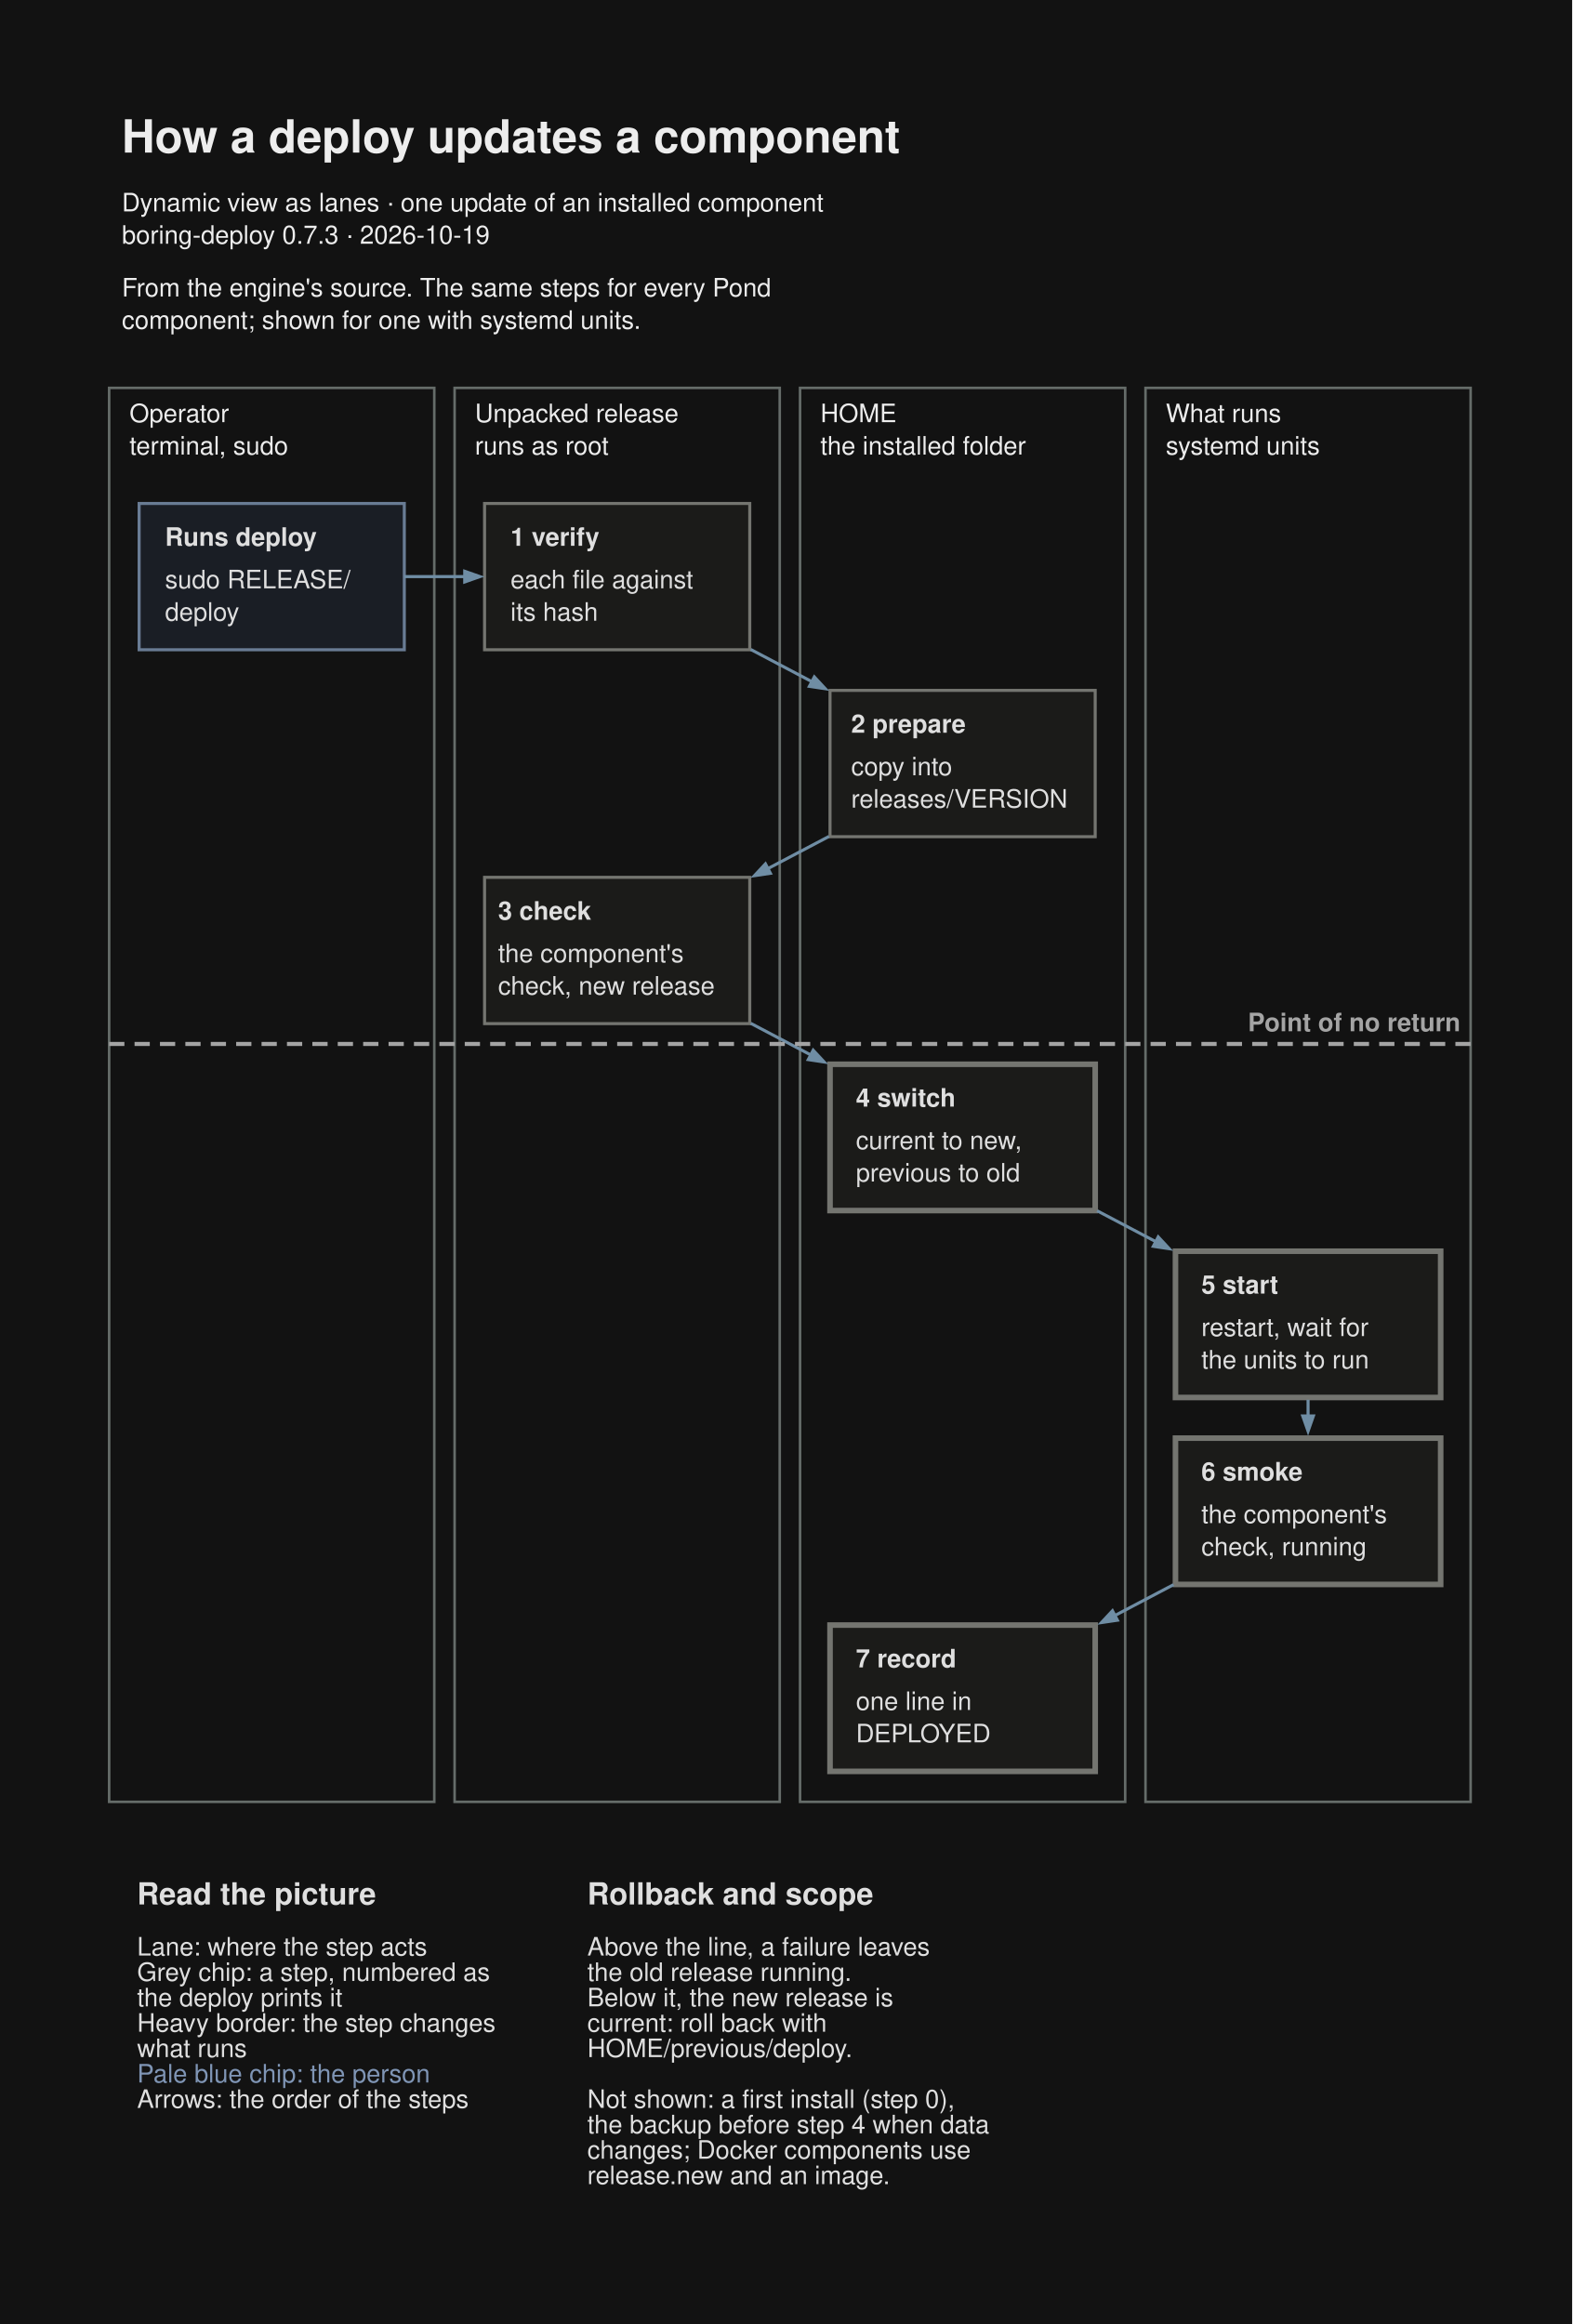
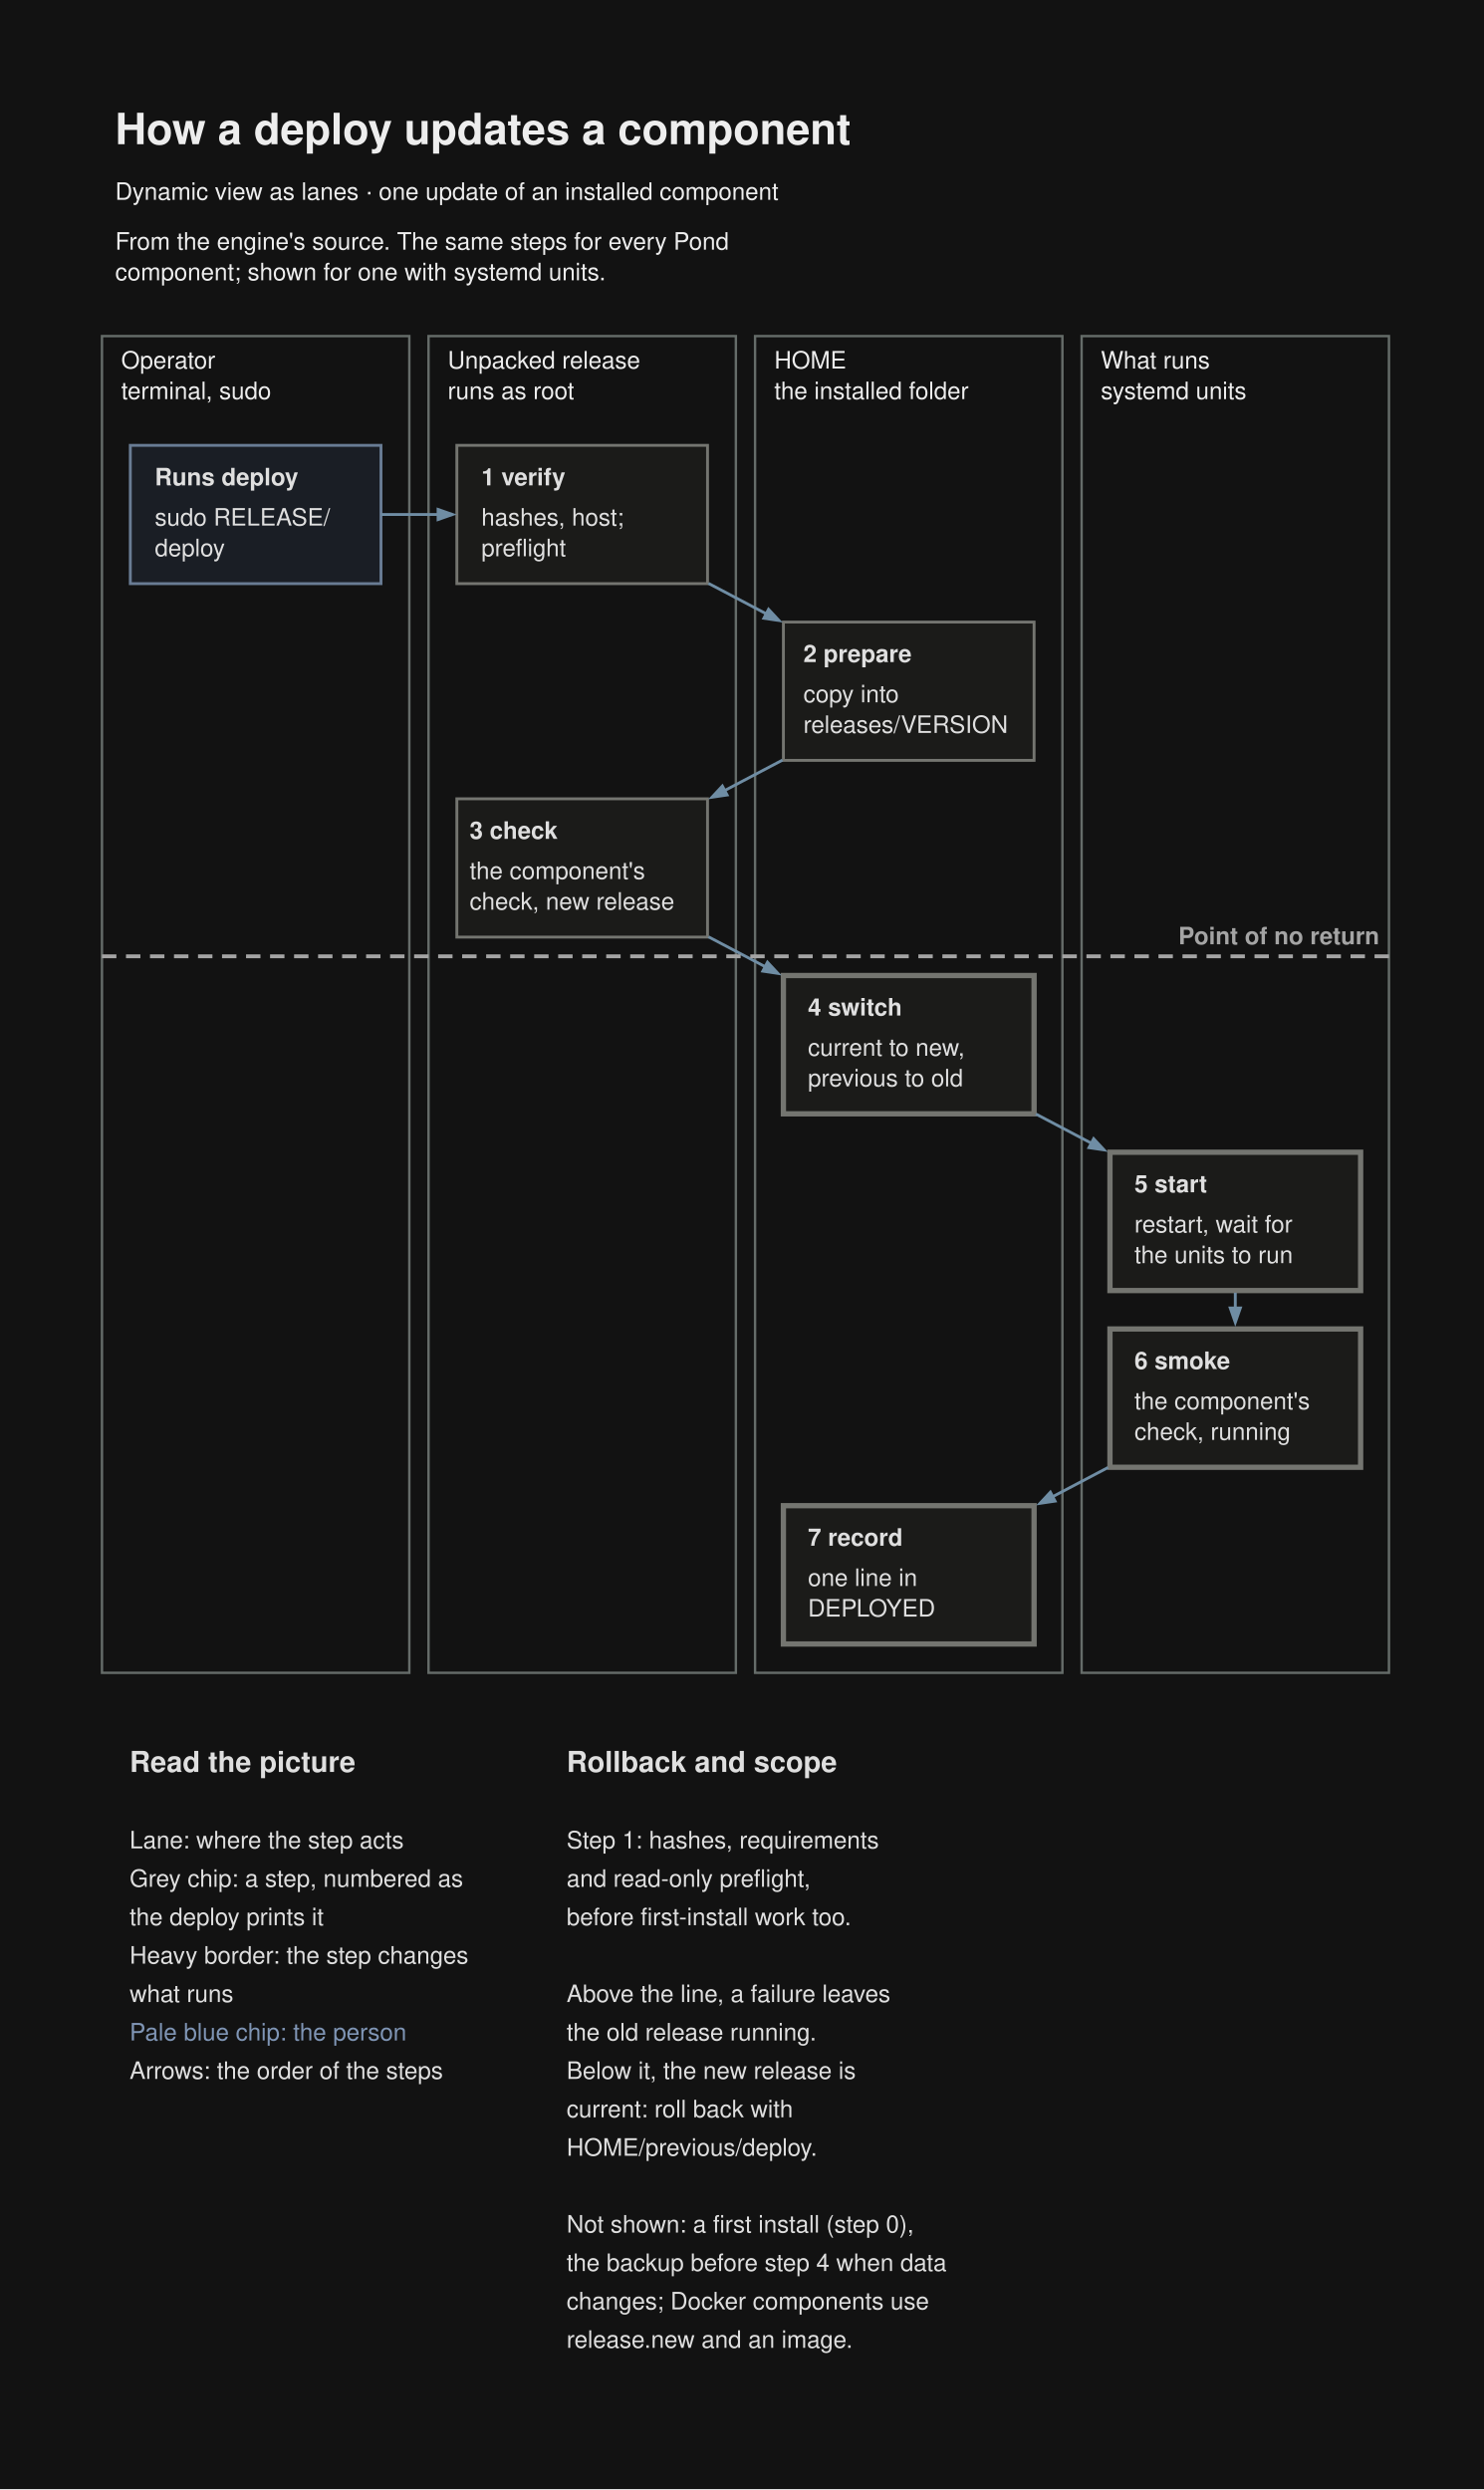
- <svg xmlns="http://www.w3.org/2000/svg" width="619pt" height="915pt" viewBox="0.00 0.00 619.00 915.00">
-   <g id="graph0" class="graph" transform="scale(1 1) rotate(0) translate(31.97 883.42)">
-     <polygon fill="#121212" stroke="none" points="-31.97,31.97 -31.97,-883.42 586.97,-883.42 586.97,31.97 -31.97,31.97" />
-     <text fill="#ededed" xml:space="preserve" text-anchor="start" x="16" y="-823.35" font-family="Helvetica,sans-Serif" font-weight="bold" font-size="18.00">How a deploy updates a component</text>
-     <text fill="#ededed" xml:space="preserve" text-anchor="start" x="16" y="-800.2" font-family="Helvetica,sans-Serif" font-size="10.00">Dynamic view as lanes · one update of an installed component</text>
-     <text fill="#ededed" xml:space="preserve" text-anchor="start" x="16" y="-787.45" font-family="Helvetica,sans-Serif" font-size="10.00">boring-deploy 0.7.3 · 2026-10-19</text>
-     <text fill="#ededed" xml:space="preserve" text-anchor="start" x="16" y="-766.7" font-family="Helvetica,sans-Serif" font-size="10.00">From the engine's source. The same steps for every Pond</text>
-     <text fill="#ededed" xml:space="preserve" text-anchor="start" x="16" y="-753.95" font-family="Helvetica,sans-Serif" font-size="10.00">component; shown for one with systemd units.</text>
+ <svg xmlns="http://www.w3.org/2000/svg" width="618pt" height="1037pt" viewBox="0.00 0.00 618.00 1037.00">
+   <g id="graph0" class="graph" transform="scale(1 1) rotate(0) translate(31.97 1004.67)">
+     <polygon fill="#121212" stroke="none" points="-31.97,31.97 -31.97,-1004.67 586.47,-1004.67 586.47,31.97 -31.97,31.97" />
+     <text fill="#ededed" xml:space="preserve" text-anchor="start" x="16" y="-944.6" font-family="Helvetica,sans-Serif" font-weight="bold" font-size="18.00">How a deploy updates a component</text>
+     <text fill="#ededed" xml:space="preserve" text-anchor="start" x="16" y="-921.45" font-family="Helvetica,sans-Serif" font-size="10.00">Dynamic view as lanes · one update of an installed component</text>
+     <text fill="#ededed" xml:space="preserve" text-anchor="start" x="16" y="-900.7" font-family="Helvetica,sans-Serif" font-size="10.00">From the engine's source. The same steps for every Pond</text>
+     <text fill="#ededed" xml:space="preserve" text-anchor="start" x="16" y="-887.95" font-family="Helvetica,sans-Serif" font-size="10.00">component; shown for one with systemd units.</text>
    <g id="clust1" class="cluster">
-       <polygon fill="#121212" stroke="#656c69" points="11,-174 11,-730.7 139,-730.7 139,-174 11,-174" />
-       <text fill="#ededed" xml:space="preserve" text-anchor="start" x="19" y="-717.2" font-family="Helvetica,sans-Serif" font-size="10.00">Operator</text>
-       <text fill="#ededed" xml:space="preserve" text-anchor="start" x="19" y="-704.45" font-family="Helvetica,sans-Serif" font-size="10.00">terminal, sudo</text>
+       <polygon fill="#121212" stroke="#656c69" points="10.5,-308 10.5,-864.7 138.5,-864.7 138.5,-308 10.5,-308" />
+       <text fill="#ededed" xml:space="preserve" text-anchor="start" x="18.5" y="-851.2" font-family="Helvetica,sans-Serif" font-size="10.00">Operator</text>
+       <text fill="#ededed" xml:space="preserve" text-anchor="start" x="18.5" y="-838.45" font-family="Helvetica,sans-Serif" font-size="10.00">terminal, sudo</text>
    </g>
    <g id="clust2" class="cluster">
-       <polygon fill="#121212" stroke="#656c69" points="147,-174 147,-730.7 275,-730.7 275,-174 147,-174" />
-       <text fill="#ededed" xml:space="preserve" text-anchor="start" x="155" y="-717.2" font-family="Helvetica,sans-Serif" font-size="10.00">Unpacked release</text>
-       <text fill="#ededed" xml:space="preserve" text-anchor="start" x="155" y="-704.45" font-family="Helvetica,sans-Serif" font-size="10.00">runs as root</text>
+       <polygon fill="#121212" stroke="#656c69" points="146.5,-308 146.5,-864.7 274.5,-864.7 274.5,-308 146.5,-308" />
+       <text fill="#ededed" xml:space="preserve" text-anchor="start" x="154.5" y="-851.2" font-family="Helvetica,sans-Serif" font-size="10.00">Unpacked release</text>
+       <text fill="#ededed" xml:space="preserve" text-anchor="start" x="154.5" y="-838.45" font-family="Helvetica,sans-Serif" font-size="10.00">runs as root</text>
    </g>
    <g id="clust3" class="cluster">
-       <polygon fill="#121212" stroke="#656c69" points="283,-174 283,-730.7 411,-730.7 411,-174 283,-174" />
-       <text fill="#ededed" xml:space="preserve" text-anchor="start" x="291" y="-717.2" font-family="Helvetica,sans-Serif" font-size="10.00">HOME</text>
-       <text fill="#ededed" xml:space="preserve" text-anchor="start" x="291" y="-704.45" font-family="Helvetica,sans-Serif" font-size="10.00">the installed folder</text>
+       <polygon fill="#121212" stroke="#656c69" points="282.5,-308 282.5,-864.7 410.5,-864.7 410.5,-308 282.5,-308" />
+       <text fill="#ededed" xml:space="preserve" text-anchor="start" x="290.5" y="-851.2" font-family="Helvetica,sans-Serif" font-size="10.00">HOME</text>
+       <text fill="#ededed" xml:space="preserve" text-anchor="start" x="290.5" y="-838.45" font-family="Helvetica,sans-Serif" font-size="10.00">the installed folder</text>
    </g>
    <g id="clust4" class="cluster">
-       <polygon fill="#121212" stroke="#656c69" points="419,-174 419,-730.7 547,-730.7 547,-174 419,-174" />
-       <text fill="#ededed" xml:space="preserve" text-anchor="start" x="427" y="-717.2" font-family="Helvetica,sans-Serif" font-size="10.00">What runs</text>
-       <text fill="#ededed" xml:space="preserve" text-anchor="start" x="427" y="-704.45" font-family="Helvetica,sans-Serif" font-size="10.00">systemd units</text>
+       <polygon fill="#121212" stroke="#656c69" points="418.5,-308 418.5,-864.7 546.5,-864.7 546.5,-308 418.5,-308" />
+       <text fill="#ededed" xml:space="preserve" text-anchor="start" x="426.5" y="-851.2" font-family="Helvetica,sans-Serif" font-size="10.00">What runs</text>
+       <text fill="#ededed" xml:space="preserve" text-anchor="start" x="426.5" y="-838.45" font-family="Helvetica,sans-Serif" font-size="10.00">systemd units</text>
    </g>
    <g id="node1" class="node">
-       <polygon fill="#1a1e25" stroke="#697c94" stroke-width="1.2" points="127.2,-685.2 22.8,-685.2 22.8,-627.6 127.2,-627.6 127.2,-685.2" />
-       <text xml:space="preserve" text-anchor="start" x="33" y="-668.53" font-family="Helvetica,sans-Serif" font-weight="bold" font-size="10.00" fill="#dfdfdf">Runs deploy</text>
-       <text xml:space="preserve" text-anchor="start" x="33" y="-651.78" font-family="Helvetica,sans-Serif" font-size="10.00" fill="#dfdfdf">sudo RELEASE/</text>
-       <text xml:space="preserve" text-anchor="start" x="33" y="-639.03" font-family="Helvetica,sans-Serif" font-size="10.00" fill="#dfdfdf">deploy</text>
+       <polygon fill="#1a1e25" stroke="#697c94" stroke-width="1.2" points="126.7,-819.2 22.3,-819.2 22.3,-761.6 126.7,-761.6 126.7,-819.2" />
+       <text xml:space="preserve" text-anchor="start" x="32.5" y="-802.53" font-family="Helvetica,sans-Serif" font-weight="bold" font-size="10.00" fill="#dfdfdf">Runs deploy</text>
+       <text xml:space="preserve" text-anchor="start" x="32.5" y="-785.78" font-family="Helvetica,sans-Serif" font-size="10.00" fill="#dfdfdf">sudo RELEASE/</text>
+       <text xml:space="preserve" text-anchor="start" x="32.5" y="-773.03" font-family="Helvetica,sans-Serif" font-size="10.00" fill="#dfdfdf">deploy</text>
    </g>
    <g id="node3" class="node">
-       <polygon fill="#1b1b19" stroke="#747570" stroke-width="1.2" points="263.2,-685.2 158.8,-685.2 158.8,-627.6 263.2,-627.6 263.2,-685.2" />
-       <text xml:space="preserve" text-anchor="start" x="169" y="-668.53" font-family="Helvetica,sans-Serif" font-weight="bold" font-size="10.00" fill="#dfdfdf">1 verify</text>
-       <text xml:space="preserve" text-anchor="start" x="169" y="-651.78" font-family="Helvetica,sans-Serif" font-size="10.00" fill="#dfdfdf">each file against</text>
-       <text xml:space="preserve" text-anchor="start" x="169" y="-639.03" font-family="Helvetica,sans-Serif" font-size="10.00" fill="#dfdfdf">its hash</text>
+       <polygon fill="#1b1b19" stroke="#747570" stroke-width="1.2" points="262.7,-819.2 158.3,-819.2 158.3,-761.6 262.7,-761.6 262.7,-819.2" />
+       <text xml:space="preserve" text-anchor="start" x="168.5" y="-802.53" font-family="Helvetica,sans-Serif" font-weight="bold" font-size="10.00" fill="#dfdfdf">1 verify</text>
+       <text xml:space="preserve" text-anchor="start" x="168.5" y="-785.78" font-family="Helvetica,sans-Serif" font-size="10.00" fill="#dfdfdf">hashes, host;</text>
+       <text xml:space="preserve" text-anchor="start" x="168.5" y="-773.03" font-family="Helvetica,sans-Serif" font-size="10.00" fill="#dfdfdf">preflight</text>
    </g>
    <g id="edge8" class="edge">
-       <path fill="none" stroke="#6f8da4" stroke-width="1.2" d="M127.2,-656.4C127.2,-656.4 142.14,-656.4 151.47,-656.4" />
-       <polygon fill="#6f8da4" stroke="#6f8da4" stroke-width="1.2" points="150.98,-658.5 156.98,-656.4 150.98,-654.3 150.98,-658.5" />
+       <path fill="none" stroke="#6f8da4" stroke-width="1.2" d="M126.7,-790.4C126.7,-790.4 141.64,-790.4 150.97,-790.4" />
+       <polygon fill="#6f8da4" stroke="#6f8da4" stroke-width="1.2" points="150.48,-792.5 156.48,-790.4 150.48,-788.3 150.48,-792.5" />
    </g>
    <g id="node14" class="node">
-       <text xml:space="preserve" text-anchor="start" x="22" y="-133.6" font-family="Helvetica,sans-Serif" font-weight="bold" font-size="12.00" fill="#dfdfdf">Read the picture</text>
-       <text xml:space="preserve" text-anchor="start" x="22" y="-113.5" font-family="Helvetica,sans-Serif" font-size="10.00" fill="#dfdfdf">Lane: where the step acts</text>
-       <text xml:space="preserve" text-anchor="start" x="22" y="-103.5" font-family="Helvetica,sans-Serif" font-size="10.00" fill="#dfdfdf">Grey chip: a step, numbered as</text>
-       <text xml:space="preserve" text-anchor="start" x="22" y="-93.5" font-family="Helvetica,sans-Serif" font-size="10.00" fill="#dfdfdf">the deploy prints it</text>
-       <text xml:space="preserve" text-anchor="start" x="22" y="-83.5" font-family="Helvetica,sans-Serif" font-size="10.00" fill="#dfdfdf">Heavy border: the step changes</text>
-       <text xml:space="preserve" text-anchor="start" x="22" y="-73.5" font-family="Helvetica,sans-Serif" font-size="10.00" fill="#dfdfdf">what runs</text>
-       <text xml:space="preserve" text-anchor="start" x="22" y="-63.5" font-family="Helvetica,sans-Serif" font-size="10.00" fill="#7f95b5">Pale blue chip: the person</text>
-       <text xml:space="preserve" text-anchor="start" x="22" y="-53.5" font-family="Helvetica,sans-Serif" font-size="10.00" fill="#dfdfdf">Arrows: the order of the steps</text>
-       <text xml:space="preserve" text-anchor="start" x="199.25" y="-133.6" font-family="Helvetica,sans-Serif" font-weight="bold" font-size="12.00" fill="#dfdfdf">Rollback and scope</text>
-       <text xml:space="preserve" text-anchor="start" x="199.25" y="-113.5" font-family="Helvetica,sans-Serif" font-size="10.00" fill="#dfdfdf">Above the line, a failure leaves</text>
-       <text xml:space="preserve" text-anchor="start" x="199.25" y="-103.5" font-family="Helvetica,sans-Serif" font-size="10.00" fill="#dfdfdf">the old release running.</text>
-       <text xml:space="preserve" text-anchor="start" x="199.25" y="-93.5" font-family="Helvetica,sans-Serif" font-size="10.00" fill="#dfdfdf">Below it, the new release is</text>
-       <text xml:space="preserve" text-anchor="start" x="199.25" y="-83.5" font-family="Helvetica,sans-Serif" font-size="10.00" fill="#dfdfdf">current: roll back with</text>
-       <text xml:space="preserve" text-anchor="start" x="199.25" y="-73.5" font-family="Helvetica,sans-Serif" font-size="10.00" fill="#dfdfdf">HOME/previous/deploy.</text>
-       <text xml:space="preserve" text-anchor="start" x="199.25" y="-53.5" font-family="Helvetica,sans-Serif" font-size="10.00" fill="#dfdfdf">Not shown: a first install (step 0),</text>
-       <text xml:space="preserve" text-anchor="start" x="199.25" y="-43.5" font-family="Helvetica,sans-Serif" font-size="10.00" fill="#dfdfdf">the backup before step 4 when data</text>
-       <text xml:space="preserve" text-anchor="start" x="199.25" y="-33.5" font-family="Helvetica,sans-Serif" font-size="10.00" fill="#dfdfdf">changes; Docker components use</text>
-       <text xml:space="preserve" text-anchor="start" x="199.25" y="-23.5" font-family="Helvetica,sans-Serif" font-size="10.00" fill="#dfdfdf">release.new and an image.</text>
+       <text xml:space="preserve" text-anchor="start" x="22" y="-266.73" font-family="Helvetica,sans-Serif" font-weight="bold" font-size="12.00" fill="#dfdfdf">Read the picture</text>
+       <text xml:space="preserve" text-anchor="start" x="22" y="-250.88" font-family="Helvetica,sans-Serif" font-size="10.00" fill="#dfdfdf"> </text>
+       <text xml:space="preserve" text-anchor="start" x="22" y="-234.88" font-family="Helvetica,sans-Serif" font-size="10.00" fill="#dfdfdf">Lane: where the step acts</text>
+       <text xml:space="preserve" text-anchor="start" x="22" y="-218.88" font-family="Helvetica,sans-Serif" font-size="10.00" fill="#dfdfdf">Grey chip: a step, numbered as</text>
+       <text xml:space="preserve" text-anchor="start" x="22" y="-202.88" font-family="Helvetica,sans-Serif" font-size="10.00" fill="#dfdfdf">the deploy prints it</text>
+       <text xml:space="preserve" text-anchor="start" x="22" y="-186.88" font-family="Helvetica,sans-Serif" font-size="10.00" fill="#dfdfdf">Heavy border: the step changes</text>
+       <text xml:space="preserve" text-anchor="start" x="22" y="-170.88" font-family="Helvetica,sans-Serif" font-size="10.00" fill="#dfdfdf">what runs</text>
+       <text xml:space="preserve" text-anchor="start" x="22" y="-154.88" font-family="Helvetica,sans-Serif" font-size="10.00" fill="#7f95b5">Pale blue chip: the person</text>
+       <text xml:space="preserve" text-anchor="start" x="22" y="-138.88" font-family="Helvetica,sans-Serif" font-size="10.00" fill="#dfdfdf">Arrows: the order of the steps</text>
+       <text xml:space="preserve" text-anchor="start" x="204" y="-266.73" font-family="Helvetica,sans-Serif" font-weight="bold" font-size="12.00" fill="#dfdfdf">Rollback and scope</text>
+       <text xml:space="preserve" text-anchor="start" x="204" y="-250.88" font-family="Helvetica,sans-Serif" font-size="10.00" fill="#dfdfdf"> </text>
+       <text xml:space="preserve" text-anchor="start" x="204" y="-234.88" font-family="Helvetica,sans-Serif" font-size="10.00" fill="#dfdfdf">Step 1: hashes, requirements</text>
+       <text xml:space="preserve" text-anchor="start" x="204" y="-218.88" font-family="Helvetica,sans-Serif" font-size="10.00" fill="#dfdfdf">and read-only preflight,</text>
+       <text xml:space="preserve" text-anchor="start" x="204" y="-202.88" font-family="Helvetica,sans-Serif" font-size="10.00" fill="#dfdfdf">before first-install work too.</text>
+       <text xml:space="preserve" text-anchor="start" x="204" y="-186.88" font-family="Helvetica,sans-Serif" font-size="10.00" fill="#dfdfdf"> </text>
+       <text xml:space="preserve" text-anchor="start" x="204" y="-170.88" font-family="Helvetica,sans-Serif" font-size="10.00" fill="#dfdfdf">Above the line, a failure leaves</text>
+       <text xml:space="preserve" text-anchor="start" x="204" y="-154.88" font-family="Helvetica,sans-Serif" font-size="10.00" fill="#dfdfdf">the old release running.</text>
+       <text xml:space="preserve" text-anchor="start" x="204" y="-138.88" font-family="Helvetica,sans-Serif" font-size="10.00" fill="#dfdfdf">Below it, the new release is</text>
+       <text xml:space="preserve" text-anchor="start" x="204" y="-122.88" font-family="Helvetica,sans-Serif" font-size="10.00" fill="#dfdfdf">current: roll back with</text>
+       <text xml:space="preserve" text-anchor="start" x="204" y="-106.88" font-family="Helvetica,sans-Serif" font-size="10.00" fill="#dfdfdf">HOME/previous/deploy.</text>
+       <text xml:space="preserve" text-anchor="start" x="204" y="-90.88" font-family="Helvetica,sans-Serif" font-size="10.00" fill="#dfdfdf"> </text>
+       <text xml:space="preserve" text-anchor="start" x="204" y="-74.88" font-family="Helvetica,sans-Serif" font-size="10.00" fill="#dfdfdf">Not shown: a first install (step 0),</text>
+       <text xml:space="preserve" text-anchor="start" x="204" y="-58.88" font-family="Helvetica,sans-Serif" font-size="10.00" fill="#dfdfdf">the backup before step 4 when data</text>
+       <text xml:space="preserve" text-anchor="start" x="204" y="-42.88" font-family="Helvetica,sans-Serif" font-size="10.00" fill="#dfdfdf">changes; Docker components use</text>
+       <text xml:space="preserve" text-anchor="start" x="204" y="-26.88" font-family="Helvetica,sans-Serif" font-size="10.00" fill="#dfdfdf">release.new and an image.</text>
    </g>
    <g id="node4" class="node">
-       <polygon fill="#1b1b19" stroke="#747570" stroke-width="1.2" points="263.2,-538 158.8,-538 158.8,-480.4 263.2,-480.4 263.2,-538" />
-       <text xml:space="preserve" text-anchor="start" x="164.12" y="-521.33" font-family="Helvetica,sans-Serif" font-weight="bold" font-size="10.00" fill="#dfdfdf">3 check</text>
-       <text xml:space="preserve" text-anchor="start" x="164.12" y="-504.58" font-family="Helvetica,sans-Serif" font-size="10.00" fill="#dfdfdf">the component's</text>
-       <text xml:space="preserve" text-anchor="start" x="164.12" y="-491.83" font-family="Helvetica,sans-Serif" font-size="10.00" fill="#dfdfdf">check, new release</text>
+       <polygon fill="#1b1b19" stroke="#747570" stroke-width="1.2" points="262.7,-672 158.3,-672 158.3,-614.4 262.7,-614.4 262.7,-672" />
+       <text xml:space="preserve" text-anchor="start" x="163.62" y="-655.33" font-family="Helvetica,sans-Serif" font-weight="bold" font-size="10.00" fill="#dfdfdf">3 check</text>
+       <text xml:space="preserve" text-anchor="start" x="163.62" y="-638.58" font-family="Helvetica,sans-Serif" font-size="10.00" fill="#dfdfdf">the component's</text>
+       <text xml:space="preserve" text-anchor="start" x="163.62" y="-625.83" font-family="Helvetica,sans-Serif" font-size="10.00" fill="#dfdfdf">check, new release</text>
    </g>
    <g id="node6" class="node">
-       <polygon fill="#1b1b19" stroke="#747570" stroke-width="1.2" points="399.2,-611.6 294.8,-611.6 294.8,-554 399.2,-554 399.2,-611.6" />
-       <text xml:space="preserve" text-anchor="start" x="303.12" y="-594.93" font-family="Helvetica,sans-Serif" font-weight="bold" font-size="10.00" fill="#dfdfdf">2 prepare</text>
-       <text xml:space="preserve" text-anchor="start" x="303.12" y="-578.18" font-family="Helvetica,sans-Serif" font-size="10.00" fill="#dfdfdf">copy into</text>
-       <text xml:space="preserve" text-anchor="start" x="303.12" y="-565.43" font-family="Helvetica,sans-Serif" font-size="10.00" fill="#dfdfdf">releases/VERSION</text>
+       <polygon fill="#1b1b19" stroke="#747570" stroke-width="1.2" points="398.7,-745.6 294.3,-745.6 294.3,-688 398.7,-688 398.7,-745.6" />
+       <text xml:space="preserve" text-anchor="start" x="302.62" y="-728.93" font-family="Helvetica,sans-Serif" font-weight="bold" font-size="10.00" fill="#dfdfdf">2 prepare</text>
+       <text xml:space="preserve" text-anchor="start" x="302.62" y="-712.18" font-family="Helvetica,sans-Serif" font-size="10.00" fill="#dfdfdf">copy into</text>
+       <text xml:space="preserve" text-anchor="start" x="302.62" y="-699.43" font-family="Helvetica,sans-Serif" font-size="10.00" fill="#dfdfdf">releases/VERSION</text>
    </g>
    <g id="edge9" class="edge">
-       <path fill="none" stroke="#6f8da4" stroke-width="1.2" d="M263.58,-627.72C271.52,-623.54 279.76,-619.2 287.83,-614.95" />
-       <polygon fill="#6f8da4" stroke="#6f8da4" stroke-width="1.2" points="288.62,-616.91 292.95,-612.25 286.66,-613.19 288.62,-616.91" />
+       <path fill="none" stroke="#6f8da4" stroke-width="1.2" d="M263.08,-761.72C271.02,-757.54 279.26,-753.2 287.33,-748.95" />
+       <polygon fill="#6f8da4" stroke="#6f8da4" stroke-width="1.2" points="288.12,-750.91 292.45,-746.25 286.16,-747.19 288.12,-750.91" />
    </g>
    <g id="node7" class="node">
-       <polygon fill="#1b1b19" stroke="#747570" stroke-width="2.2" points="399.2,-464.4 294.8,-464.4 294.8,-406.8 399.2,-406.8 399.2,-464.4" />
-       <text xml:space="preserve" text-anchor="start" x="305" y="-447.73" font-family="Helvetica,sans-Serif" font-weight="bold" font-size="10.00" fill="#dfdfdf">4 switch</text>
-       <text xml:space="preserve" text-anchor="start" x="305" y="-430.98" font-family="Helvetica,sans-Serif" font-size="10.00" fill="#dfdfdf">current to new,</text>
-       <text xml:space="preserve" text-anchor="start" x="305" y="-418.23" font-family="Helvetica,sans-Serif" font-size="10.00" fill="#dfdfdf">previous to old</text>
+       <polygon fill="#1b1b19" stroke="#747570" stroke-width="2.2" points="398.7,-598.4 294.3,-598.4 294.3,-540.8 398.7,-540.8 398.7,-598.4" />
+       <text xml:space="preserve" text-anchor="start" x="304.5" y="-581.73" font-family="Helvetica,sans-Serif" font-weight="bold" font-size="10.00" fill="#dfdfdf">4 switch</text>
+       <text xml:space="preserve" text-anchor="start" x="304.5" y="-564.98" font-family="Helvetica,sans-Serif" font-size="10.00" fill="#dfdfdf">current to new,</text>
+       <text xml:space="preserve" text-anchor="start" x="304.5" y="-552.23" font-family="Helvetica,sans-Serif" font-size="10.00" fill="#dfdfdf">previous to old</text>
    </g>
    <g id="edge11" class="edge">
-       <path fill="none" stroke="#6f8da4" stroke-width="1.2" d="M263.58,-480.52C271.41,-476.4 279.52,-472.13 287.47,-467.94" />
-       <polygon fill="#6f8da4" stroke="#6f8da4" stroke-width="1.2" points="288.17,-469.94 292.5,-465.29 286.22,-466.23 288.17,-469.94" />
+       <path fill="none" stroke="#6f8da4" stroke-width="1.2" d="M263.08,-614.52C270.91,-610.4 279.02,-606.13 286.97,-601.94" />
+       <polygon fill="#6f8da4" stroke="#6f8da4" stroke-width="1.2" points="287.67,-603.94 292,-599.29 285.72,-600.23 287.67,-603.94" />
    </g>
    <g id="node8" class="node">
-       <polygon fill="#1b1b19" stroke="#747570" stroke-width="2.2" points="399.2,-243.6 294.8,-243.6 294.8,-186 399.2,-186 399.2,-243.6" />
-       <text xml:space="preserve" text-anchor="start" x="305" y="-226.93" font-family="Helvetica,sans-Serif" font-weight="bold" font-size="10.00" fill="#dfdfdf">7 record</text>
-       <text xml:space="preserve" text-anchor="start" x="305" y="-210.18" font-family="Helvetica,sans-Serif" font-size="10.00" fill="#dfdfdf">one line in</text>
-       <text xml:space="preserve" text-anchor="start" x="305" y="-197.43" font-family="Helvetica,sans-Serif" font-size="10.00" fill="#dfdfdf">DEPLOYED</text>
+       <polygon fill="#1b1b19" stroke="#747570" stroke-width="2.2" points="398.7,-377.6 294.3,-377.6 294.3,-320 398.7,-320 398.7,-377.6" />
+       <text xml:space="preserve" text-anchor="start" x="304.5" y="-360.93" font-family="Helvetica,sans-Serif" font-weight="bold" font-size="10.00" fill="#dfdfdf">7 record</text>
+       <text xml:space="preserve" text-anchor="start" x="304.5" y="-344.18" font-family="Helvetica,sans-Serif" font-size="10.00" fill="#dfdfdf">one line in</text>
+       <text xml:space="preserve" text-anchor="start" x="304.5" y="-331.43" font-family="Helvetica,sans-Serif" font-size="10.00" fill="#dfdfdf">DEPLOYED</text>
    </g>
    <g id="edge10" class="edge">
-       <path fill="none" stroke="#6f8da4" stroke-width="1.2" d="M294.42,-554.12C286.48,-549.94 278.24,-545.6 270.17,-541.35" />
-       <polygon fill="#6f8da4" stroke="#6f8da4" stroke-width="1.2" points="271.34,-539.59 265.05,-538.65 269.38,-543.31 271.34,-539.59" />
+       <path fill="none" stroke="#6f8da4" stroke-width="1.2" d="M293.92,-688.12C285.98,-683.94 277.74,-679.6 269.67,-675.35" />
+       <polygon fill="#6f8da4" stroke="#6f8da4" stroke-width="1.2" points="270.84,-673.59 264.55,-672.65 268.88,-677.31 270.84,-673.59" />
    </g>
    <g id="node10" class="node">
-       <polygon fill="#1b1b19" stroke="#747570" stroke-width="2.2" points="535.2,-390.8 430.8,-390.8 430.8,-333.2 535.2,-333.2 535.2,-390.8" />
-       <text xml:space="preserve" text-anchor="start" x="441" y="-374.12" font-family="Helvetica,sans-Serif" font-weight="bold" font-size="10.00" fill="#dfdfdf">5 start</text>
-       <text xml:space="preserve" text-anchor="start" x="441" y="-357.38" font-family="Helvetica,sans-Serif" font-size="10.00" fill="#dfdfdf">restart, wait for</text>
-       <text xml:space="preserve" text-anchor="start" x="441" y="-344.62" font-family="Helvetica,sans-Serif" font-size="10.00" fill="#dfdfdf">the units to run</text>
+       <polygon fill="#1b1b19" stroke="#747570" stroke-width="2.2" points="534.7,-524.8 430.3,-524.8 430.3,-467.2 534.7,-467.2 534.7,-524.8" />
+       <text xml:space="preserve" text-anchor="start" x="440.5" y="-508.12" font-family="Helvetica,sans-Serif" font-weight="bold" font-size="10.00" fill="#dfdfdf">5 start</text>
+       <text xml:space="preserve" text-anchor="start" x="440.5" y="-491.38" font-family="Helvetica,sans-Serif" font-size="10.00" fill="#dfdfdf">restart, wait for</text>
+       <text xml:space="preserve" text-anchor="start" x="440.5" y="-478.62" font-family="Helvetica,sans-Serif" font-size="10.00" fill="#dfdfdf">the units to run</text>
    </g>
    <g id="edge12" class="edge">
-       <path fill="none" stroke="#6f8da4" stroke-width="1.2" d="M399.97,-406.71C407.66,-402.66 415.62,-398.47 423.43,-394.36" />
-       <polygon fill="#6f8da4" stroke="#6f8da4" stroke-width="1.2" points="424.01,-396.43 428.34,-391.78 422.06,-392.71 424.01,-396.43" />
+       <path fill="none" stroke="#6f8da4" stroke-width="1.2" d="M399.47,-540.71C407.16,-536.66 415.12,-532.47 422.93,-528.36" />
+       <polygon fill="#6f8da4" stroke="#6f8da4" stroke-width="1.2" points="423.51,-530.43 427.84,-525.78 421.56,-526.71 423.51,-530.43" />
    </g>
    <g id="node11" class="node">
-       <polygon fill="#1b1b19" stroke="#747570" stroke-width="2.2" points="535.2,-317.2 430.8,-317.2 430.8,-259.6 535.2,-259.6 535.2,-317.2" />
-       <text xml:space="preserve" text-anchor="start" x="441" y="-300.52" font-family="Helvetica,sans-Serif" font-weight="bold" font-size="10.00" fill="#dfdfdf">6 smoke</text>
-       <text xml:space="preserve" text-anchor="start" x="441" y="-283.77" font-family="Helvetica,sans-Serif" font-size="10.00" fill="#dfdfdf">the component's</text>
-       <text xml:space="preserve" text-anchor="start" x="441" y="-271.02" font-family="Helvetica,sans-Serif" font-size="10.00" fill="#dfdfdf">check, running</text>
+       <polygon fill="#1b1b19" stroke="#747570" stroke-width="2.2" points="534.7,-451.2 430.3,-451.2 430.3,-393.6 534.7,-393.6 534.7,-451.2" />
+       <text xml:space="preserve" text-anchor="start" x="440.5" y="-434.52" font-family="Helvetica,sans-Serif" font-weight="bold" font-size="10.00" fill="#dfdfdf">6 smoke</text>
+       <text xml:space="preserve" text-anchor="start" x="440.5" y="-417.77" font-family="Helvetica,sans-Serif" font-size="10.00" fill="#dfdfdf">the component's</text>
+       <text xml:space="preserve" text-anchor="start" x="440.5" y="-405.02" font-family="Helvetica,sans-Serif" font-size="10.00" fill="#dfdfdf">check, running</text>
    </g>
    <g id="edge13" class="edge">
-       <path fill="none" stroke="#6f8da4" stroke-width="1.2" d="M483,-332.29C483,-330.1 483,-327.88 483,-325.65" />
-       <polygon fill="#6f8da4" stroke="#6f8da4" stroke-width="1.2" points="485.1,-325.93 483,-319.93 480.9,-325.93 485.1,-325.93" />
+       <path fill="none" stroke="#6f8da4" stroke-width="1.2" d="M482.5,-466.29C482.5,-464.1 482.5,-461.88 482.5,-459.65" />
+       <polygon fill="#6f8da4" stroke="#6f8da4" stroke-width="1.2" points="484.6,-459.93 482.5,-453.93 480.4,-459.93 484.6,-459.93" />
    </g>
    <g id="edge14" class="edge">
-       <path fill="none" stroke="#6f8da4" stroke-width="1.2" d="M430.03,-259.51C422.34,-255.46 414.38,-251.27 406.57,-247.16" />
-       <polygon fill="#6f8da4" stroke="#6f8da4" stroke-width="1.2" points="407.94,-245.51 401.66,-244.58 405.99,-249.23 407.94,-245.51" />
+       <path fill="none" stroke="#6f8da4" stroke-width="1.2" d="M429.53,-393.51C421.84,-389.46 413.88,-385.27 406.07,-381.16" />
+       <polygon fill="#6f8da4" stroke="#6f8da4" stroke-width="1.2" points="407.44,-379.51 401.16,-378.58 405.49,-383.23 407.44,-379.51" />
    </g>
    <g class="divider">
-       <line x1="11.00" y1="-472.40" x2="547.00" y2="-472.40" stroke="#a4a4a4" stroke-width="1.6" stroke-dasharray="6,4" />
-       <text text-anchor="end" x="543.00" y="-477.40" font-family="Helvetica,sans-Serif" font-weight="bold" font-size="10.00" fill="#a4a4a4">Point of no return</text>
+       <line x1="10.50" y1="-606.40" x2="546.50" y2="-606.40" stroke="#a4a4a4" stroke-width="1.6" stroke-dasharray="6,4" />
+       <text text-anchor="end" x="542.50" y="-611.40" font-family="Helvetica,sans-Serif" font-weight="bold" font-size="10.00" fill="#a4a4a4">Point of no return</text>
    </g>
  </g>
</svg>
